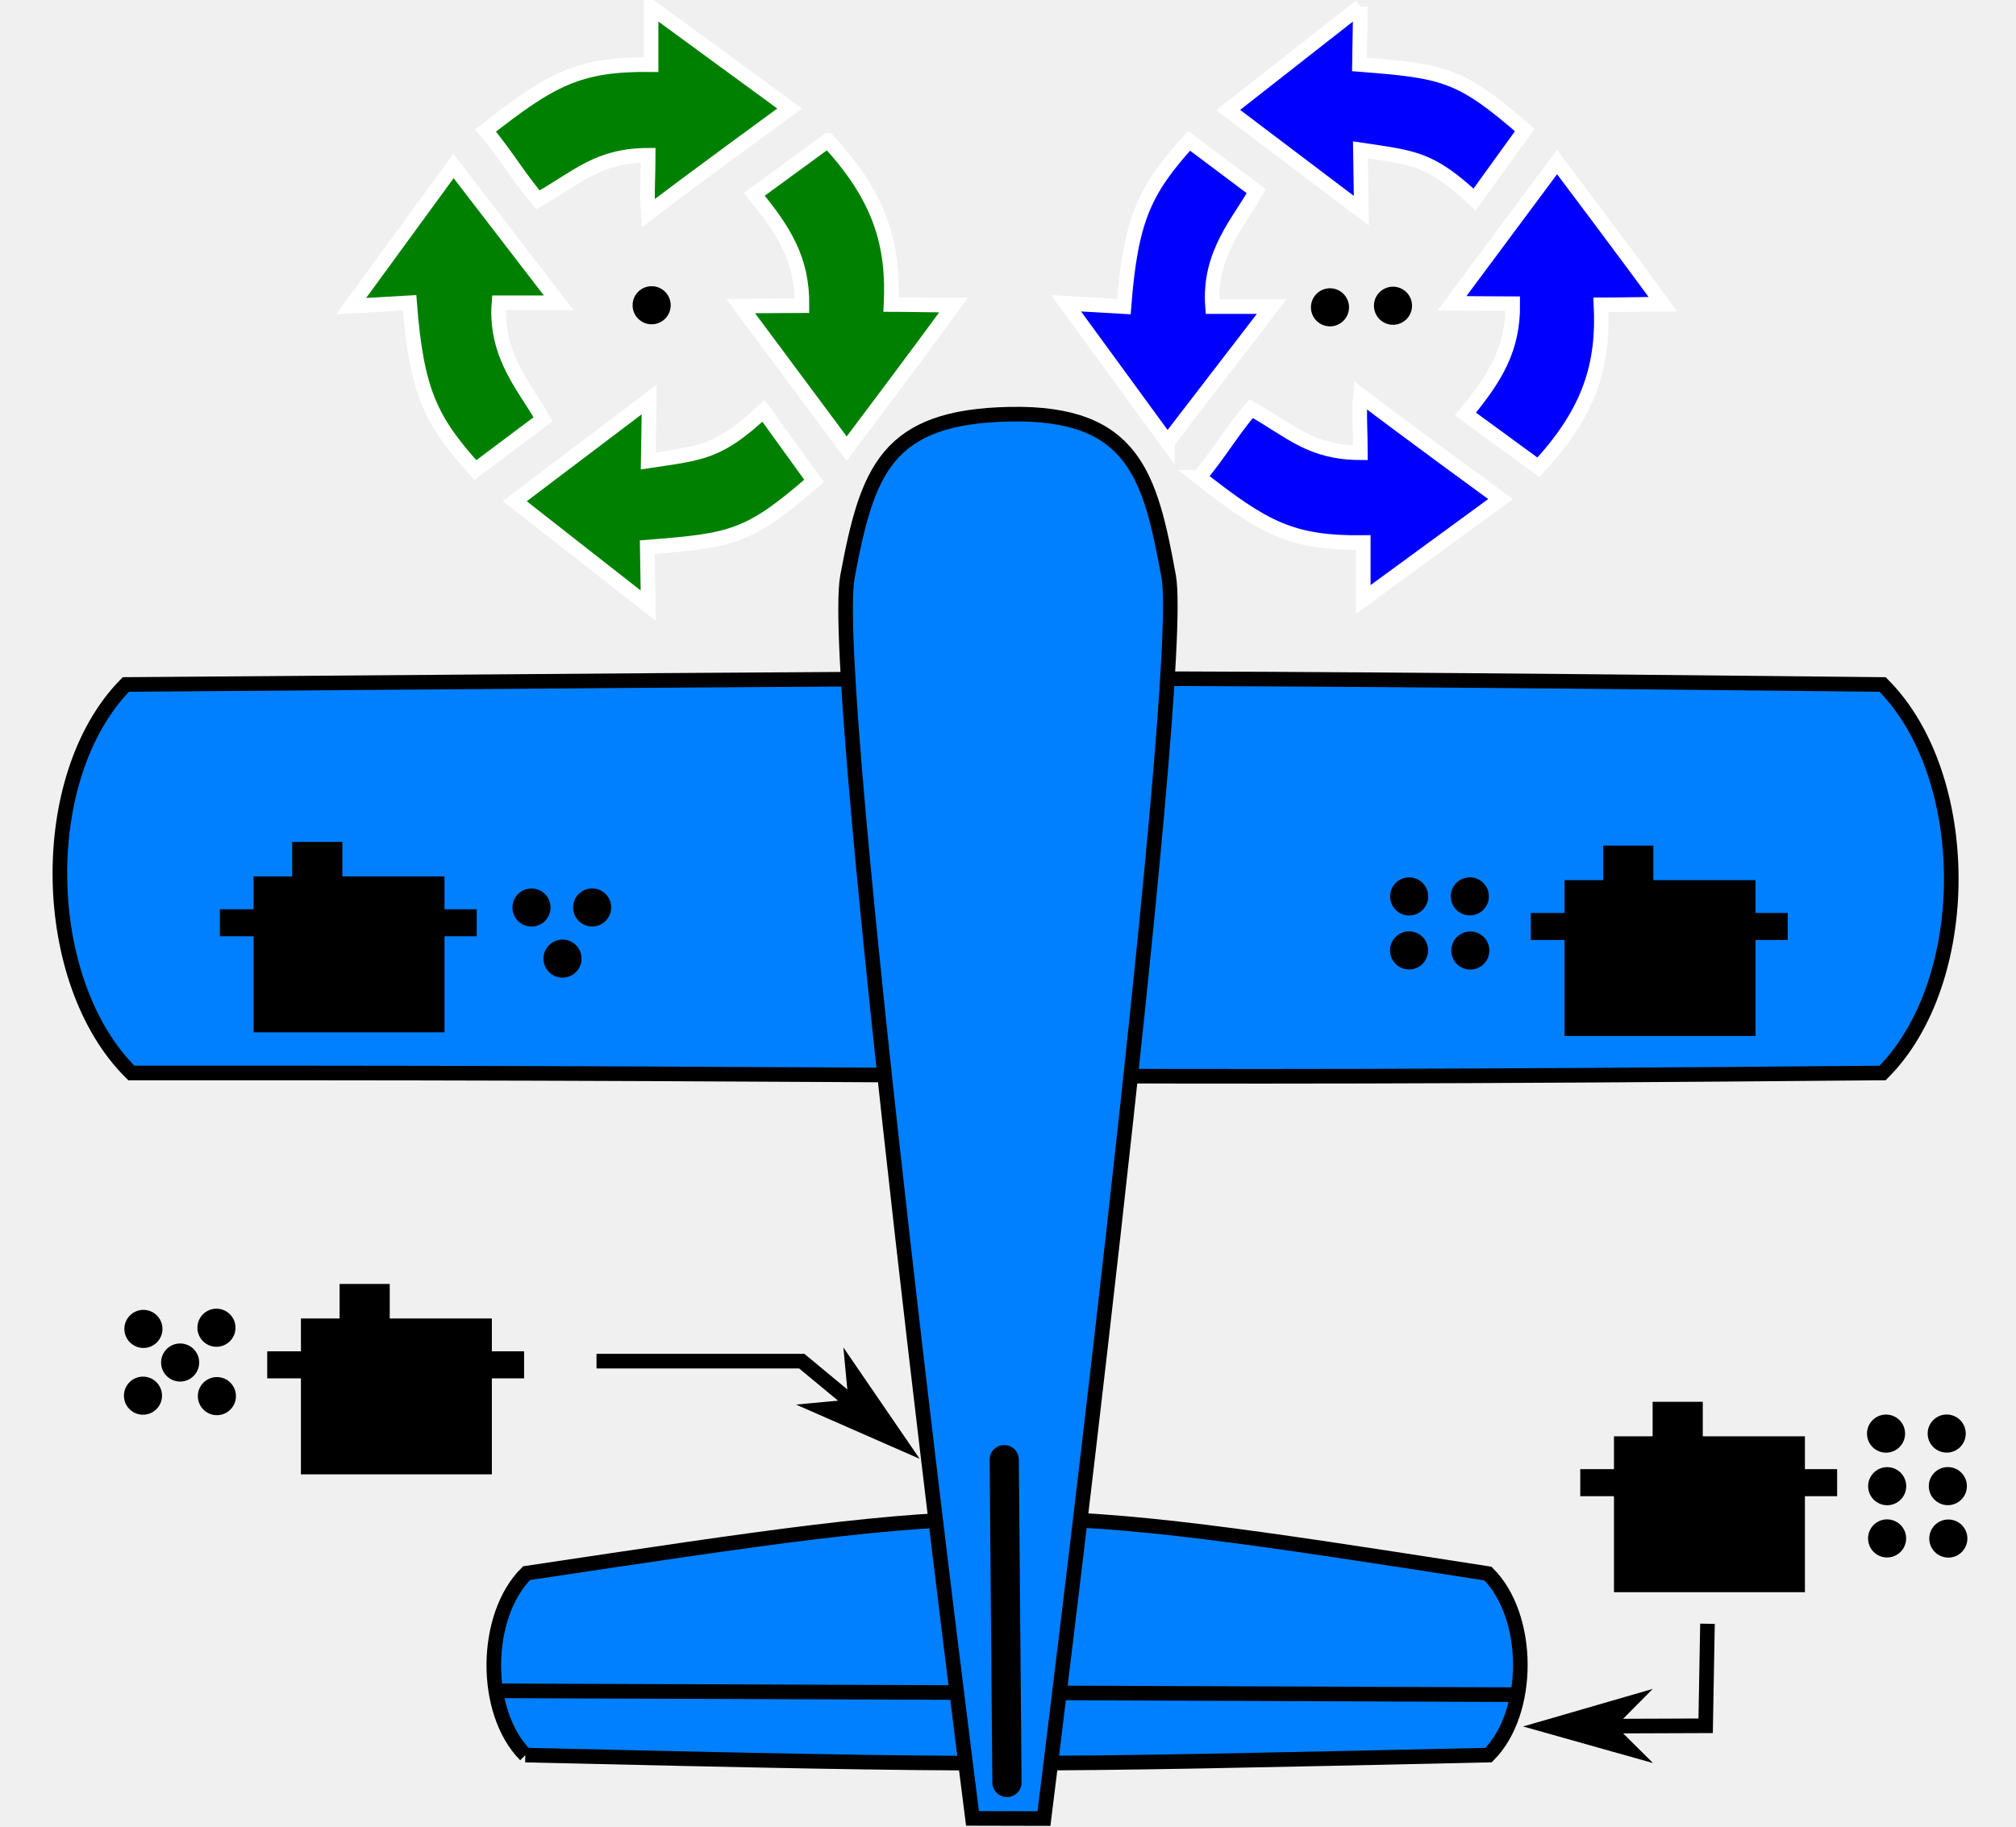
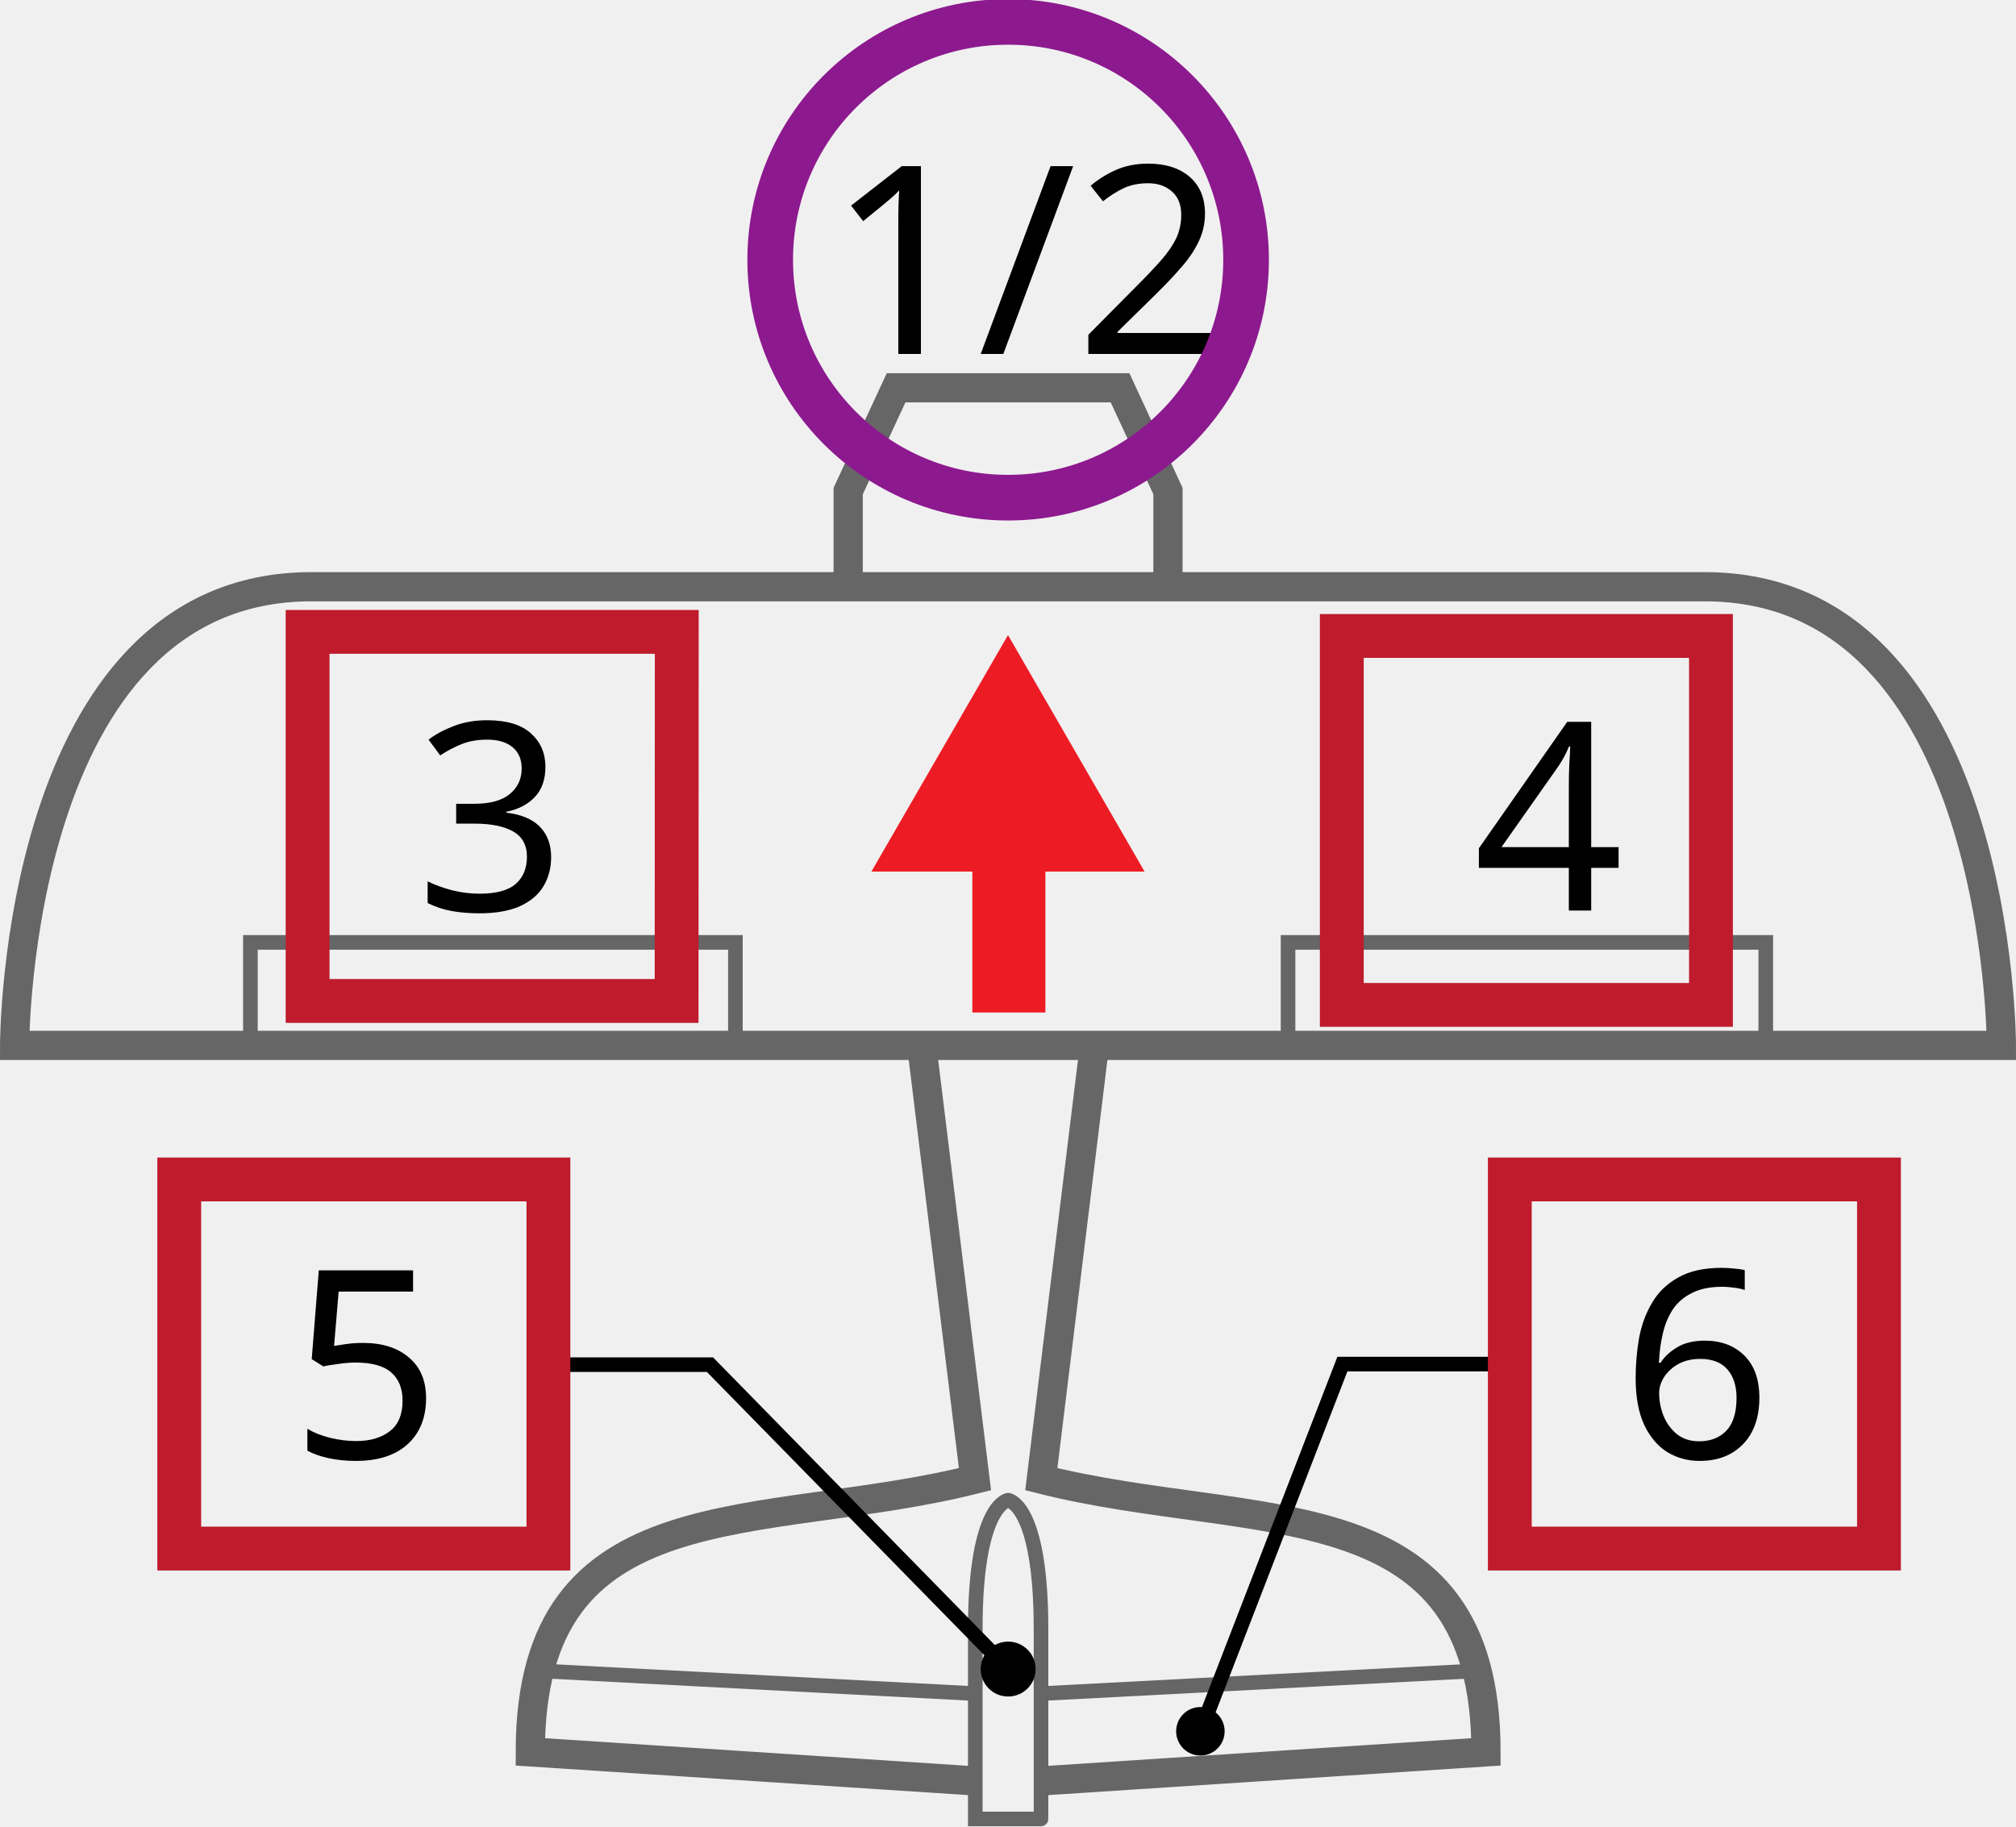
- <svg xmlns="http://www.w3.org/2000/svg" version="1.1" id="AirplaneMix" x="0px" y="0px" width="138px" height="125.03px" viewBox="-20.34 -48.94 138 125.03" xml:space="preserve">
-   <defs id="defs40">
-     <marker orient="auto" refY="0.0" refX="0.0" id="Arrow1Mend" style="overflow:visible;">
-       <path id="path4078" d="M 0.0,0.0 L 5.0,-5.0 L -12.5,0.0 L 5.0,5.0 L 0.0,0.0 z " style="fill-rule:evenodd;stroke:#000000;stroke-width:1.0pt;" transform="scale(0.4) rotate(180) translate(10,0)" />
-     </marker>
-     <marker orient="auto" refY="0.0" refX="0.0" id="Arrow1Mstart" style="overflow:visible">
-       <path id="path4075" d="M 0.0,0.0 L 5.0,-5.0 L -12.5,0.0 L 5.0,5.0 L 0.0,0.0 z " style="fill-rule:evenodd;stroke:#000000;stroke-width:1.0pt" transform="scale(0.4) translate(10,0)" />
-     </marker>
-     <marker orient="auto" refY="0.0" refX="0.0" id="Arrow2Lstart" style="overflow:visible">
-       <path id="path4087" style="fill-rule:evenodd;stroke-width:0.625;stroke-linejoin:round" d="M 8.719,4.034 L -2.207,0.016 L 8.719,-4.002 C 6.973,-1.63 6.983,1.616 8.719,4.034 z " transform="scale(1.1) translate(1,0)" />
-     </marker>
-   </defs>
-   <path style="fill:#0080ff;fill-opacity:1;stroke:#000000;stroke-width:1px;stroke-linecap:butt;stroke-linejoin:miter;stroke-opacity:1" d="m 35.963,120.16 c 32.831,0.754 32.922,0.73 65.933,0 2.924,-2.935 2.89,-9.504 -0.043,-12.429 -32.657,-5.083 -32.635,-5.002 -65.807,-0.027 -2.946,2.926 -3.009,9.51 -0.082,12.456 z" id="path3287" transform="translate(-20.34,-48.94)" />
-   <path style="fill:none;stroke:#000000;stroke-width:1px;stroke-linecap:butt;stroke-linejoin:miter;stroke-opacity:1" d="m 33.642,115.759 70.197,0.265" id="path4059" transform="translate(-20.34,-48.94)" />
-   <g id="g3053" transform="translate(-36.67453,9.36797)">
-     <rect y="42.276" x="124.507" height="1.851" width="17.584" id="rect3204" style="fill:#000000;fill-opacity:1;stroke:none" />
-     <rect y="37.664" x="129.461" height="4.265" width="3.433" id="rect3206" style="fill:#000000;fill-opacity:1;stroke:none" />
-     <rect y="40.028" x="126.815" height="10.671" width="13.07" id="rect3186" style="fill:#000000;fill-opacity:1;stroke:none" />
+ <svg xmlns="http://www.w3.org/2000/svg" version="1.1" baseProfile="basic" id="AirplaneMix" x="0px" y="0px" width="138px" height="125.03px" viewBox="-20.34 -48.94 138 125.03" xml:space="preserve">
+   <polygon id="Front_Arrow" style="fill:#ED1C24;" points="48.66,-5.46 39.31,10.73 46.22,10.73 46.22,20.38 51.22,20.38 51.22,10.73   58.01,10.73 " />
+   <g id="AirplaneGraphic">
+     <polyline id="ail-l" style="fill:none;stroke:#666666;stroke-miterlimit:10;" points="-3.2,22.63 -3.2,15.58 30,15.58 30,22.63  " />
+     <polyline id="ail-r" style="fill:none;stroke:#666666;stroke-miterlimit:10;" points="100.53,22.63 100.53,15.58 67.83,15.58 67.83,22.63  " />
+     <path id="wing" style="fill:none;stroke:#666666;stroke-width:2;stroke-miterlimit:10;" d="M-19.34,22.63c0,0,0-31.4,20.31-31.4h95.38c20.31,0,20.31,31.4,20.31,31.4H-19.34z" />
+     <path id="fuse-l" style="fill:none;stroke:#666666;stroke-width:2;stroke-miterlimit:10;" d="M46.42,72.99L15.96,71c0-18.32,15.88-15,30.44-18.67l-3.65-29.7" />
+     <path id="fuse-r" style="fill:none;stroke:#666666;stroke-width:2;stroke-miterlimit:10;" d="M54.58,22.63l-3.64,29.7C65.49,56,81.38,52.67,81.38,71l-30.46,1.99" />
+     <line id="elevator-l" style="fill:none;stroke:#666666;stroke-miterlimit:10;" x1="16.58" y1="65.45" x2="46.76" y2="67.03" />
+     <line id="elevator-r" style="fill:none;stroke:#666666;stroke-miterlimit:10;" x1="80.76" y1="65.45" x2="50.57" y2="67.03" />
+     <path id="rudder" style="fill:none;stroke:#666666;stroke-miterlimit:10;" d="M50.92,73.57c0-2.09,0-5.78,0-10.99c0-8.56-2.25-8.81-2.25-8.81s-2.25,0.25-2.25,8.81   s0,13.01,0,13.01h4.5C50.92,75.6,50.92,74.92,50.92,73.57" />
+     <polyline id="nose" style="fill:none;stroke:#666666;stroke-width:2;stroke-miterlimit:10;" points="37.72,-8.77 37.72,-15.32 41,-22.39 56.33,-22.39 59.61,-15.32 59.61,-8.77  " />
  </g>
-   <path transform="translate(44.68793,-13.36738)" style="fill:#000000;fill-opacity:1" id="path4033-9-4-2-9-8" d="m 65.458,66.177 a 1.304,1.304 0 1 1 -2.608,0 1.304,1.304 0 1 1 2.608,0 z" />
-   <path transform="translate(48.84073,-13.37102)" style="fill:#000000;fill-opacity:1" id="path4033-9-3-3-5-6" d="m 65.458,66.177 a 1.304,1.304 0 1 1 -2.608,0 1.304,1.304 0 1 1 2.608,0 z" />
-   <path transform="translate(44.68186,-9.79117)" style="fill:#000000;fill-opacity:1" id="path4033-9-1-3-4-5" d="m 65.458,66.177 a 1.304,1.304 0 1 1 -2.608,0 1.304,1.304 0 1 1 2.608,0 z" />
-   <path transform="translate(48.8736,-9.7827)" style="fill:#000000;fill-opacity:1" id="path4033-9-1-3-3-3-0" d="m 65.458,66.177 a 1.304,1.304 0 1 1 -2.608,0 1.304,1.304 0 1 1 2.608,0 z" />
-   <path transform="translate(44.60978,-16.96645)" style="fill:#000000;fill-opacity:1" id="path4033-9-4-2-9-8-2" d="m 65.458,66.177 a 1.304,1.304 0 1 1 -2.608,0 1.304,1.304 0 1 1 2.608,0 z" />
-   <path transform="translate(48.76258,-16.97009)" style="fill:#000000;fill-opacity:1" id="path4033-9-3-3-5-6-8" d="m 65.458,66.177 a 1.304,1.304 0 1 1 -2.608,0 1.304,1.304 0 1 1 2.608,0 z" />
-   <g id="g3053-1" transform="translate(-126.5554,1.300045)">
-     <rect y="42.276" x="124.507" height="1.851" width="17.584" id="rect3204-7" style="fill:#000000;fill-opacity:1;stroke:none" />
-     <rect y="37.664" x="129.461" height="4.265" width="3.433" id="rect3206-4" style="fill:#000000;fill-opacity:1;stroke:none" />
-     <rect y="40.028" x="126.815" height="10.671" width="13.07" id="rect3186-0" style="fill:#000000;fill-opacity:1;stroke:none" />
+   <g id="_x31_and2" transform="matrix(1.25,0,0,-1.25,-378.9054,819.7205)">
+     <text transform="matrix(0.8 0 0 -0.8 332.1708 675.5416)" style="font-family:'ArialMT'; font-size:18;">1/2</text>
+     <path id="path5318_1_" style="fill:none;stroke:#8D198F;stroke-width:2.5;stroke-linecap:round;stroke-miterlimit:10;" d="M355.09,680.7c0-7.19-5.83-13.03-13.03-13.03s-13.03,5.84-13.03,13.03   c0,7.2,5.83,13.03,13.03,13.03S355.09,687.89,355.09,680.7z" />
  </g>
-   <path transform="translate(-74.677,-24.13476)" style="fill:#000000;fill-opacity:1" id="path4033-9-4-2" d="m 65.458,66.177 a 1.304,1.304 0 1 1 -2.608,0 1.304,1.304 0 1 1 2.608,0 z" />
-   <path transform="translate(-69.67682,-24.21564)" style="fill:#000000;fill-opacity:1" id="path4033-9-3-3" d="m 65.458,66.177 a 1.304,1.304 0 1 1 -2.608,0 1.304,1.304 0 1 1 2.608,0 z" />
-   <path transform="translate(-74.70686,-19.56355)" style="fill:#000000;fill-opacity:1" id="path4033-9-1-3" d="m 65.458,66.177 a 1.304,1.304 0 1 1 -2.608,0 1.304,1.304 0 1 1 2.608,0 z" />
-   <path transform="translate(-69.64695,-19.53246)" style="fill:#000000;fill-opacity:1" id="path4033-9-1-3-3" d="m 65.458,66.177 a 1.304,1.304 0 1 1 -2.608,0 1.304,1.304 0 1 1 2.608,0 z" />
-   <path style="fill:#000000;fill-opacity:1" id="path4033-1" d="m 65.458,66.177 a 1.304,1.304 0 1 1 -2.608,0 1.304,1.304 0 1 1 2.608,0 z" transform="translate(-72.16303,-21.83437)" />
-   <path d="m 72.784,-48.501 -9.052,7.092 c 3.043,2.296 6.074,4.602 9.117,6.897 0,0 -0.043,-2.783 -0.065,-4.169 3.671,0.552 4.753,0.552 7.818,3.4 1.148,-1.581 2.285,-3.173 3.432,-4.753 -4.418,-3.844 -5.522,-4.039 -11.315,-4.494 0.022,-1.321 0.065,-3.974 0.065,-3.974 z" id="path3130-4" style="fill:#0000ff;fill-opacity:1;stroke:#ffffff;stroke-width:1;stroke-miterlimit:4;stroke-opacity:1;stroke-dasharray:none" />
-   <path d="m 59.574,-18.671 7.136,-9.279 -4.05,0 c -0.282,-3.681 1.884,-5.847 2.988,-7.904 -1.527,-1.148 -3.064,-2.296 -4.591,-3.443 -3.01,3.335 -3.995,5.284 -4.461,11.348 l -3.963,-0.227 6.941,9.507 z" id="path3137-4" style="fill:#0000ff;fill-opacity:1;stroke:#ffffff;stroke-width:1;stroke-miterlimit:4;stroke-opacity:1;stroke-dasharray:none" />
-   <path d="m 61.75,-16.267 c 4.429,3.476 6.302,4.526 11.229,4.472 l 0,3.898 9.399,-6.876 c 0,0 -6.497,-4.732 -9.593,-7.103 -0.108,1.31 0,2.48 0,3.931 -3.411,-0.011 -4.732,-1.462 -7.482,-3.021 -1.289,1.516 -2.263,3.183 -3.552,4.699 z" id="path3144-7" style="fill:#0000ff;fill-opacity:1;stroke:#ffffff;stroke-width:1;stroke-miterlimit:4;stroke-opacity:1;stroke-dasharray:none" />
-   <path d="m 84.965,-16.949 c -1.57,-1.148 -3.422,-2.501 -4.992,-3.649 2.025,-2.458 3.27,-4.418 3.238,-7.547 -1.451,0 -4.158,-0.032 -4.158,-0.032 l 7.19,-9.669 c 0,0 4.948,6.562 7.244,9.734 -1.299,0 -2.934,0.043 -4.234,0.043 0.195,4.017 -0.704,7.266 -4.288,11.12 z" id="path3151-5" style="fill:#0000ff;fill-opacity:1;stroke:#ffffff;stroke-width:1;stroke-miterlimit:4;stroke-opacity:1;stroke-dasharray:none" />
-   <path style="fill:#008000;fill-opacity:1;stroke:#ffffff;stroke-width:1;stroke-miterlimit:4;stroke-opacity:1;stroke-dasharray:none" d="m 24.033,-7.472 -9.135,-7.157 c 3.071,-2.317 6.13,-4.644 9.201,-6.961 0,0 -0.044,2.808 -0.066,4.207 3.704,-0.557 4.797,-0.557 7.889,-3.431 1.158,1.595 2.306,3.202 3.464,4.797 -4.458,3.879 -5.573,4.076 -11.419,4.535 0.022,1.333 0.066,4.01 0.066,4.01 z" id="path3086" />
-   <path style="fill:#008000;fill-opacity:1;stroke:#ffffff;stroke-width:1;stroke-miterlimit:4;stroke-opacity:1;stroke-dasharray:none" d="m 10.702,-37.576 7.201,9.365 -4.087,0 c -0.284,3.715 1.901,5.901 3.016,7.977 -1.541,1.158 -3.092,2.317 -4.633,3.475 -3.038,-3.366 -4.032,-5.332 -4.502,-11.452 l -3.999,0.229 7.004,-9.594 z" id="path3093" />
-   <path style="fill:#008000;fill-opacity:1;stroke:#ffffff;stroke-width:1;stroke-miterlimit:4;stroke-opacity:1;stroke-dasharray:none" d="m 12.898,-40.002 c 4.469,-3.508 6.36,-4.568 11.331,-4.513 l 0,-3.934 9.485,6.939 c 0,0 -6.556,4.775 -9.681,7.168 -0.109,-1.322 0,-2.502 0,-3.967 -3.442,0.011 -4.775,1.475 -7.551,3.049 -1.3,-1.53 -2.284,-3.213 -3.584,-4.742 z" id="path3100-8" />
-   <path style="fill:#008000;fill-opacity:1;stroke:#ffffff;stroke-width:1;stroke-miterlimit:4;stroke-opacity:1;stroke-dasharray:none" d="m 36.326,-39.314 c -1.584,1.158 -3.453,2.524 -5.037,3.682 2.043,2.48 3.3,4.458 3.267,7.616 -1.464,0 -4.196,0.033 -4.196,0.033 l 7.256,9.758 c 0,0 4.994,-6.622 7.31,-9.823 -1.311,0 -2.961,-0.044 -4.272,-0.044 0.197,-4.054 -0.71,-7.332 -4.327,-11.222 z" id="path3107" />
-   <path transform="translate(6.546173,-94.07676)" style="fill:#000000;fill-opacity:1" id="path4033-9" d="m 65.458,66.177 a 1.304,1.304 0 1 1 -2.608,0 1.304,1.304 0 1 1 2.608,0 z" />
-   <path transform="translate(10.85953,-94.18564)" style="fill:#000000;fill-opacity:1" id="path4033-9-5" d="m 65.458,66.177 a 1.304,1.304 0 1 1 -2.608,0 1.304,1.304 0 1 1 2.608,0 z" />
-   <path transform="translate(-39.88795,-94.21856)" style="fill:#000000;fill-opacity:1" id="path4033-9-42" d="m 65.458,66.177 a 1.304,1.304 0 1 1 -2.608,0 1.304,1.304 0 1 1 2.608,0 z" />
-   <path style="fill:#0080ff;fill-opacity:1;stroke:#000000;stroke-width:1px;stroke-linecap:butt;stroke-linejoin:miter;stroke-opacity:1" d="m -11.724,-2.078 c 61.11,-0.446 61.19,-0.622 120.252,0 6.269,6.269 6.269,20.329 0,26.598 -60.098,0.534 -59.956,-0.041 -119.877,0 -6.314,-6.225 -6.6,-20.284 -0.375,-26.598 z" id="path3285" />
-   <path style="fill:#0080ff;fill-opacity:1;stroke:#000000;stroke-width:1px;stroke-linecap:butt;stroke-linejoin:miter;stroke-opacity:1" d="m 66.569,124.496 c 0,0 -9.918,-77.761 -8.557,-85.027 1.361,-7.266 2.657,-10.95 11.126,-11.112 8.468,-0.163 9.603,4.216 10.861,11.112 1.257,6.897 -8.538,85.038 -8.538,85.038 z" id="path4057" transform="translate(-20.34,-48.94)" />
-   <g id="g3053-1-9" transform="translate(-129.7981,-28.96385)">
-     <rect y="42.276" x="124.507" height="1.851" width="17.584" id="rect3204-7-4" style="fill:#000000;fill-opacity:1;stroke:none" />
-     <rect y="37.664" x="129.461" height="4.265" width="3.433" id="rect3206-4-8" style="fill:#000000;fill-opacity:1;stroke:none" />
-     <rect y="40.028" x="126.815" height="10.671" width="13.07" id="rect3186-0-8" style="fill:#000000;fill-opacity:1;stroke:none" />
+   <g id="_x33_" transform="translate(-52.834,-63.50076)">
+     <path id="path5276-7" style="fill:none;stroke:#BF1B2C;stroke-width:3;stroke-miterlimit:10;" d="M78.81,83.09H53.55V57.82h25.27L78.81,83.09L78.81,83.09z" />
+     <text transform="matrix(1 0 0 1 60.9546 76.9026)" style="font-family:'ArialMT'; font-size:18;">3</text>
  </g>
-   <path transform="translate(-48.11304,-52.98564)" style="fill:#000000;fill-opacity:1" id="path4033-9-4" d="m 65.458,66.177 a 1.304,1.304 0 1 1 -2.608,0 1.304,1.304 0 1 1 2.608,0 z" />
-   <path transform="translate(-43.96023,-52.98929)" style="fill:#000000;fill-opacity:1" id="path4033-9-3" d="m 65.458,66.177 a 1.304,1.304 0 1 1 -2.608,0 1.304,1.304 0 1 1 2.608,0 z" />
-   <path transform="translate(-45.98871,-49.48556)" style="fill:#000000;fill-opacity:1" id="path4033-9-1" d="m 65.458,66.177 a 1.304,1.304 0 1 1 -2.608,0 1.304,1.304 0 1 1 2.608,0 z" />
-   <path transform="translate(11.96656,-53.74428)" style="fill:#000000;fill-opacity:1" id="path4033-9-4-2-9" d="m 65.458,66.177 a 1.304,1.304 0 1 1 -2.608,0 1.304,1.304 0 1 1 2.608,0 z" />
-   <path transform="translate(16.11936,-53.74792)" style="fill:#000000;fill-opacity:1" id="path4033-9-3-3-5" d="m 65.458,66.177 a 1.304,1.304 0 1 1 -2.608,0 1.304,1.304 0 1 1 2.608,0 z" />
-   <path transform="translate(11.96049,-50.0486)" style="fill:#000000;fill-opacity:1" id="path4033-9-1-3-4" d="m 65.458,66.177 a 1.304,1.304 0 1 1 -2.608,0 1.304,1.304 0 1 1 2.608,0 z" />
-   <path transform="translate(16.15223,-50.04013)" style="fill:#000000;fill-opacity:1" id="path4033-9-1-3-3-3" d="m 65.458,66.177 a 1.304,1.304 0 1 1 -2.608,0 1.304,1.304 0 1 1 2.608,0 z" />
-   <g id="g3053-1-9-2" transform="translate(-40.05761,-28.71054)">
-     <rect y="42.276" x="124.507" height="1.851" width="17.584" id="rect3204-7-4-4" style="fill:#000000;fill-opacity:1;stroke:none" />
-     <rect y="37.664" x="129.461" height="4.265" width="3.433" id="rect3206-4-8-5" style="fill:#000000;fill-opacity:1;stroke:none" />
-     <rect y="40.028" x="126.815" height="10.671" width="13.07" id="rect3186-0-8-5" style="fill:#000000;fill-opacity:1;stroke:none" />
+   <g id="_x34_">
+     <path id="path5276" style="fill:none;stroke:#BF1B2C;stroke-width:3;stroke-miterlimit:10;" d="M96.78,19.86H71.51V-5.4h25.27V19.86L96.78,19.86z" />
+     <text transform="matrix(1 0 0 1 80.5186 13.4008)" style="font-family:'ArialMT'; font-size:18;">4</text>
  </g>
-   <path style="fill:none;stroke:#000000;stroke-width:1px;stroke-linecap:butt;stroke-linejoin:miter;stroke-opacity:1;marker-start:url(#Arrow1Mstart)" d="m 106.229,118.193 10.527,-0.039 0.125,-6.985" id="path4063" transform="translate(-20.34,-48.94)" />
-   <path style="fill:none;stroke:#000000;stroke-width:2;stroke-linecap:round;stroke-linejoin:miter;stroke-opacity:1;stroke-miterlimit:4;stroke-dasharray:none" d="M 68.929,122.033 68.742,99.931" id="path4695" transform="translate(-20.34,-48.94)" />
-   <path style="fill:none;stroke:#000000;stroke-width:1px;stroke-linecap:butt;stroke-linejoin:miter;stroke-opacity:1;marker-end:url(#Arrow1Mend)" d="m 40.833,93.188 14.048,0 6.556,5.432" id="path4697" transform="translate(-20.34,-48.94)" />
+   <g id="_x35_">
+     <polyline id="polyline40" style="fill:none;stroke:#000000;stroke-miterlimit:10;" points="48.67,65.33 28.26,44.49 17.37,44.49  " />
+     <path id="path5276-7_1_" style="fill:none;stroke:#BF1B2C;stroke-width:3;stroke-miterlimit:10;" d="M17.2,57.08H-8.07V31.81H17.2V57.08z" />
+     <circle id="circle62" cx="48.67" cy="65.33" r="1.88" />
+     <text transform="matrix(1 0 0 1 -0.4399 50.8921)" style="font-family:'ArialMT'; font-size:18;">5</text>
+   </g>
+   <g id="_x36_">
+     <polyline id="polyline42" style="fill:none;stroke:#000000;stroke-miterlimit:10;" points="61.83,69.6 71.55,44.45 83.02,44.45  " />
+     <path id="path5276-7_2_" style="fill:none;stroke:#BF1B2C;stroke-width:3;stroke-miterlimit:10;" d="M108.28,57.08H83.01V31.81h25.27V57.08z" />
+     <circle id="circle64" cx="61.83" cy="69.59" r="1.66" />
+     <text transform="matrix(1 0 0 1 90.6397 50.8921)" style="font-family:'ArialMT'; font-size:18;">6</text>
+   </g>
</svg>
